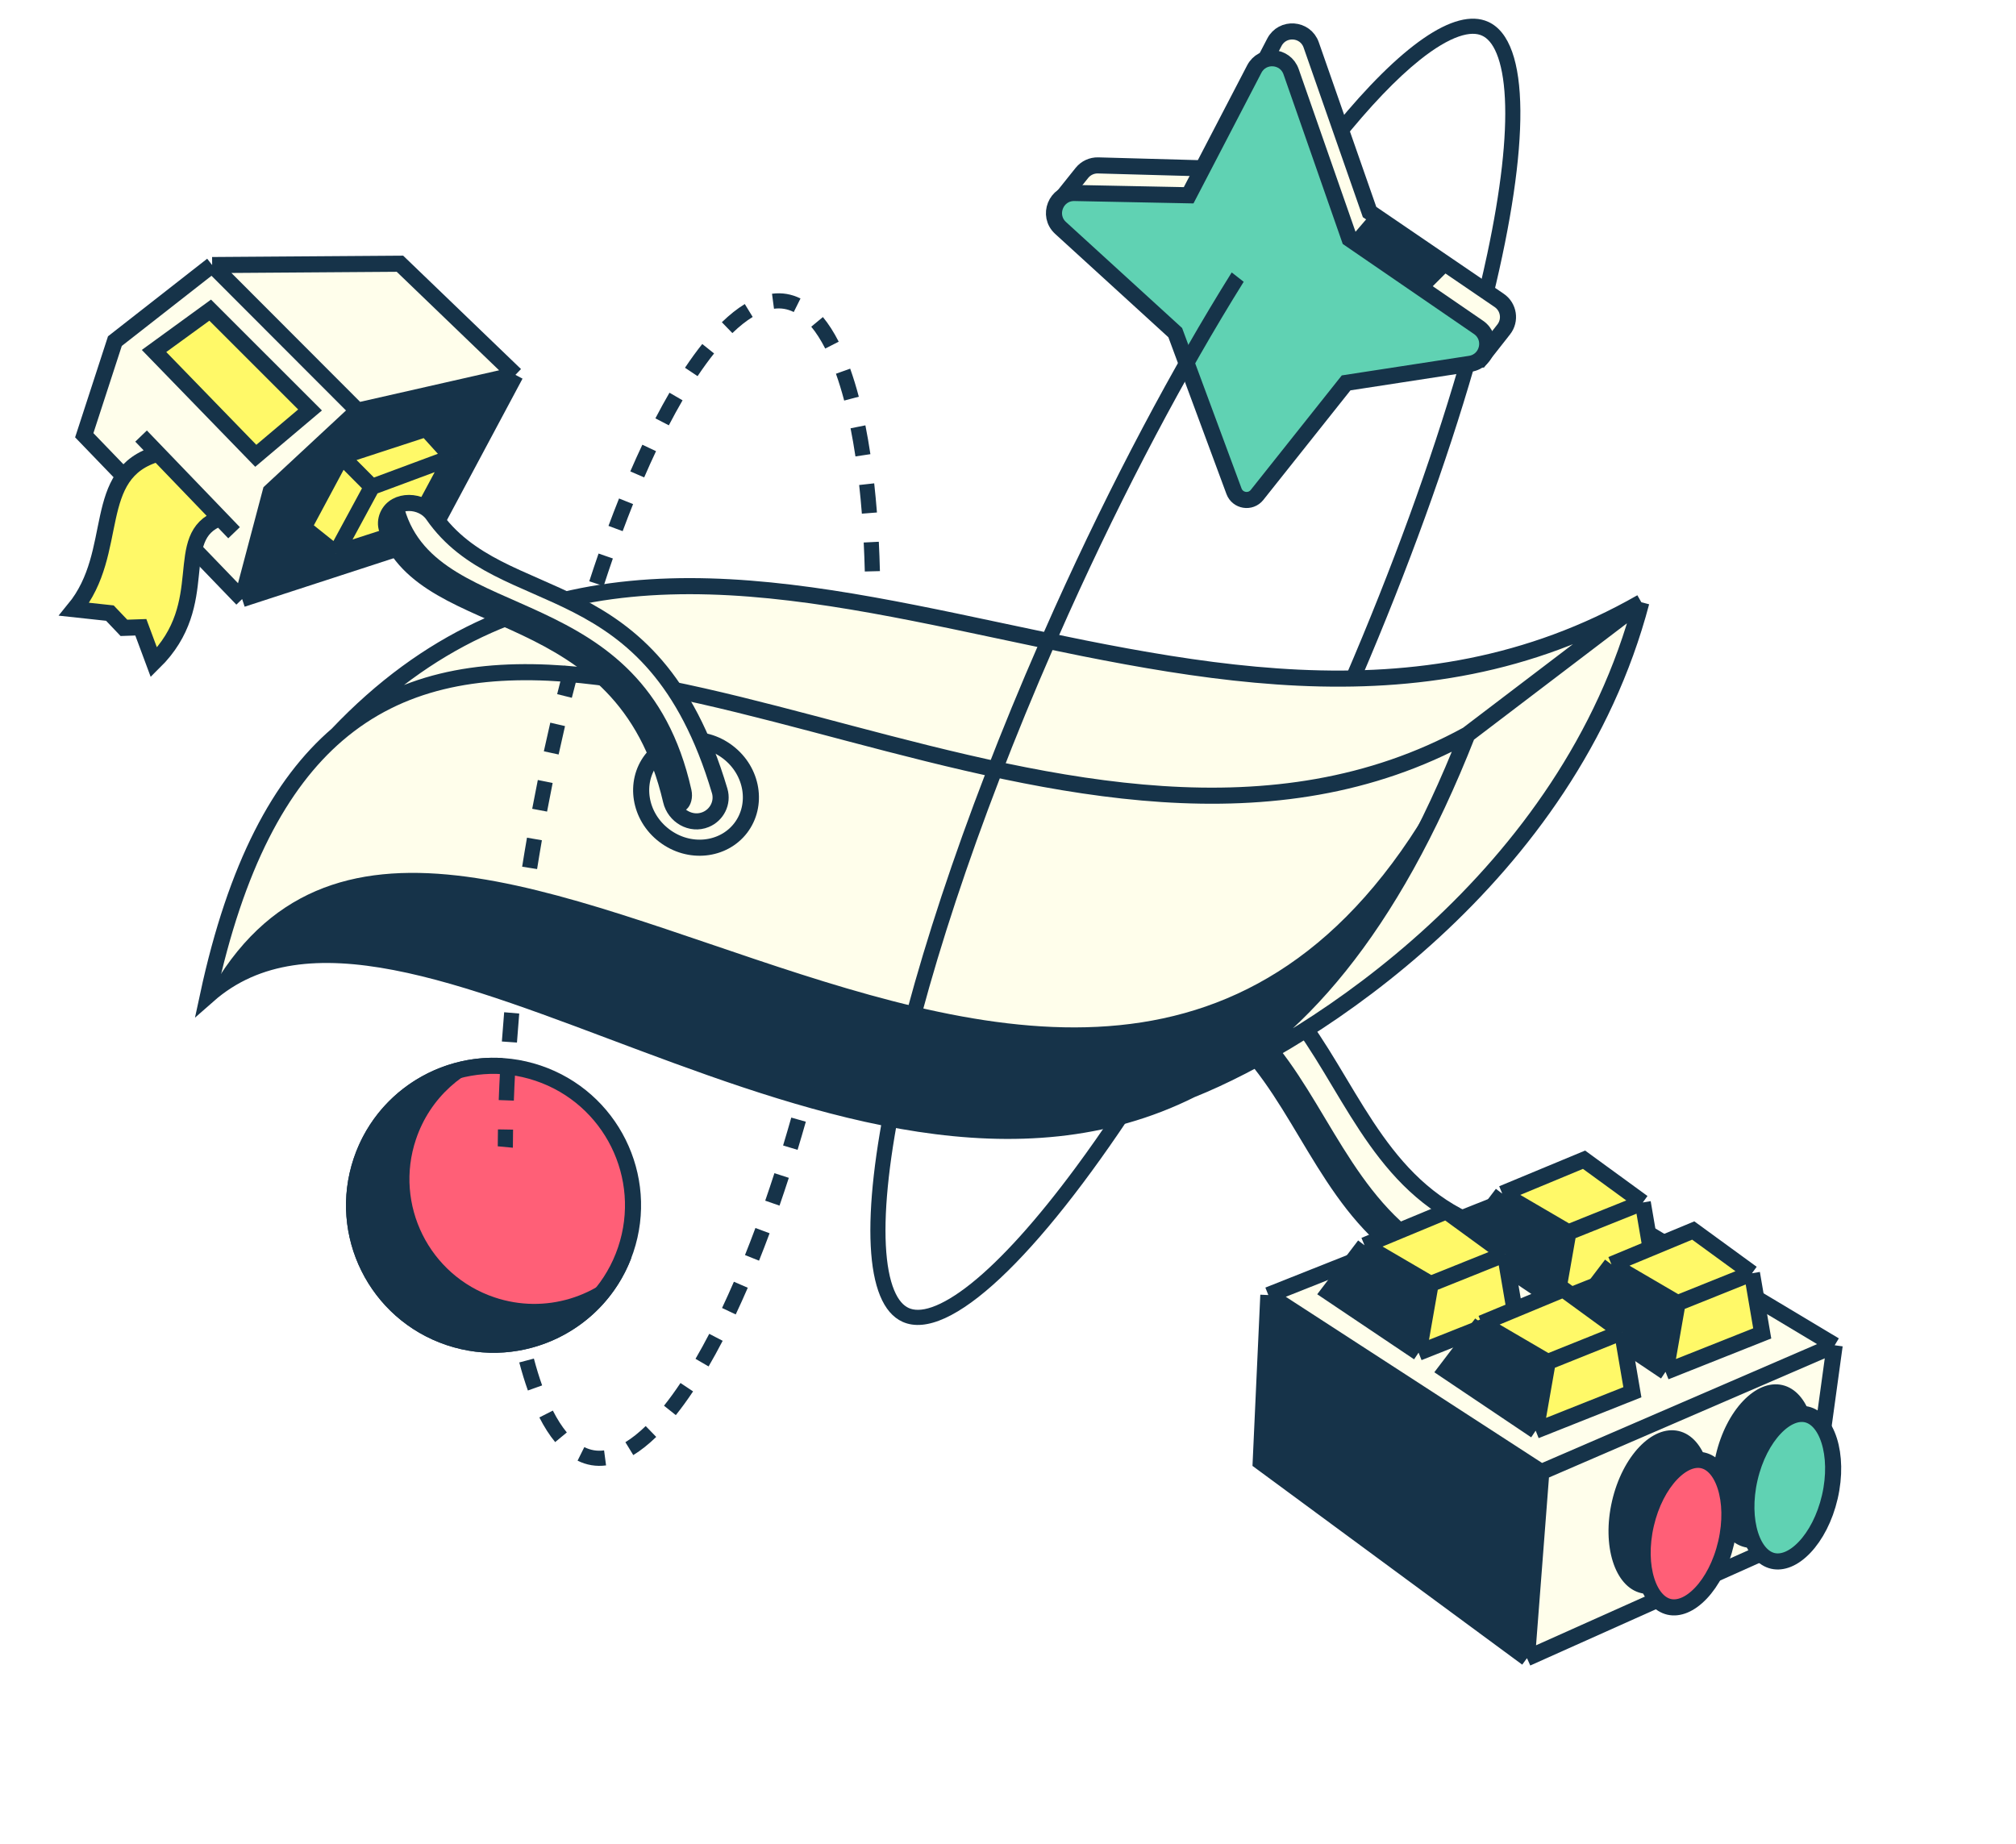
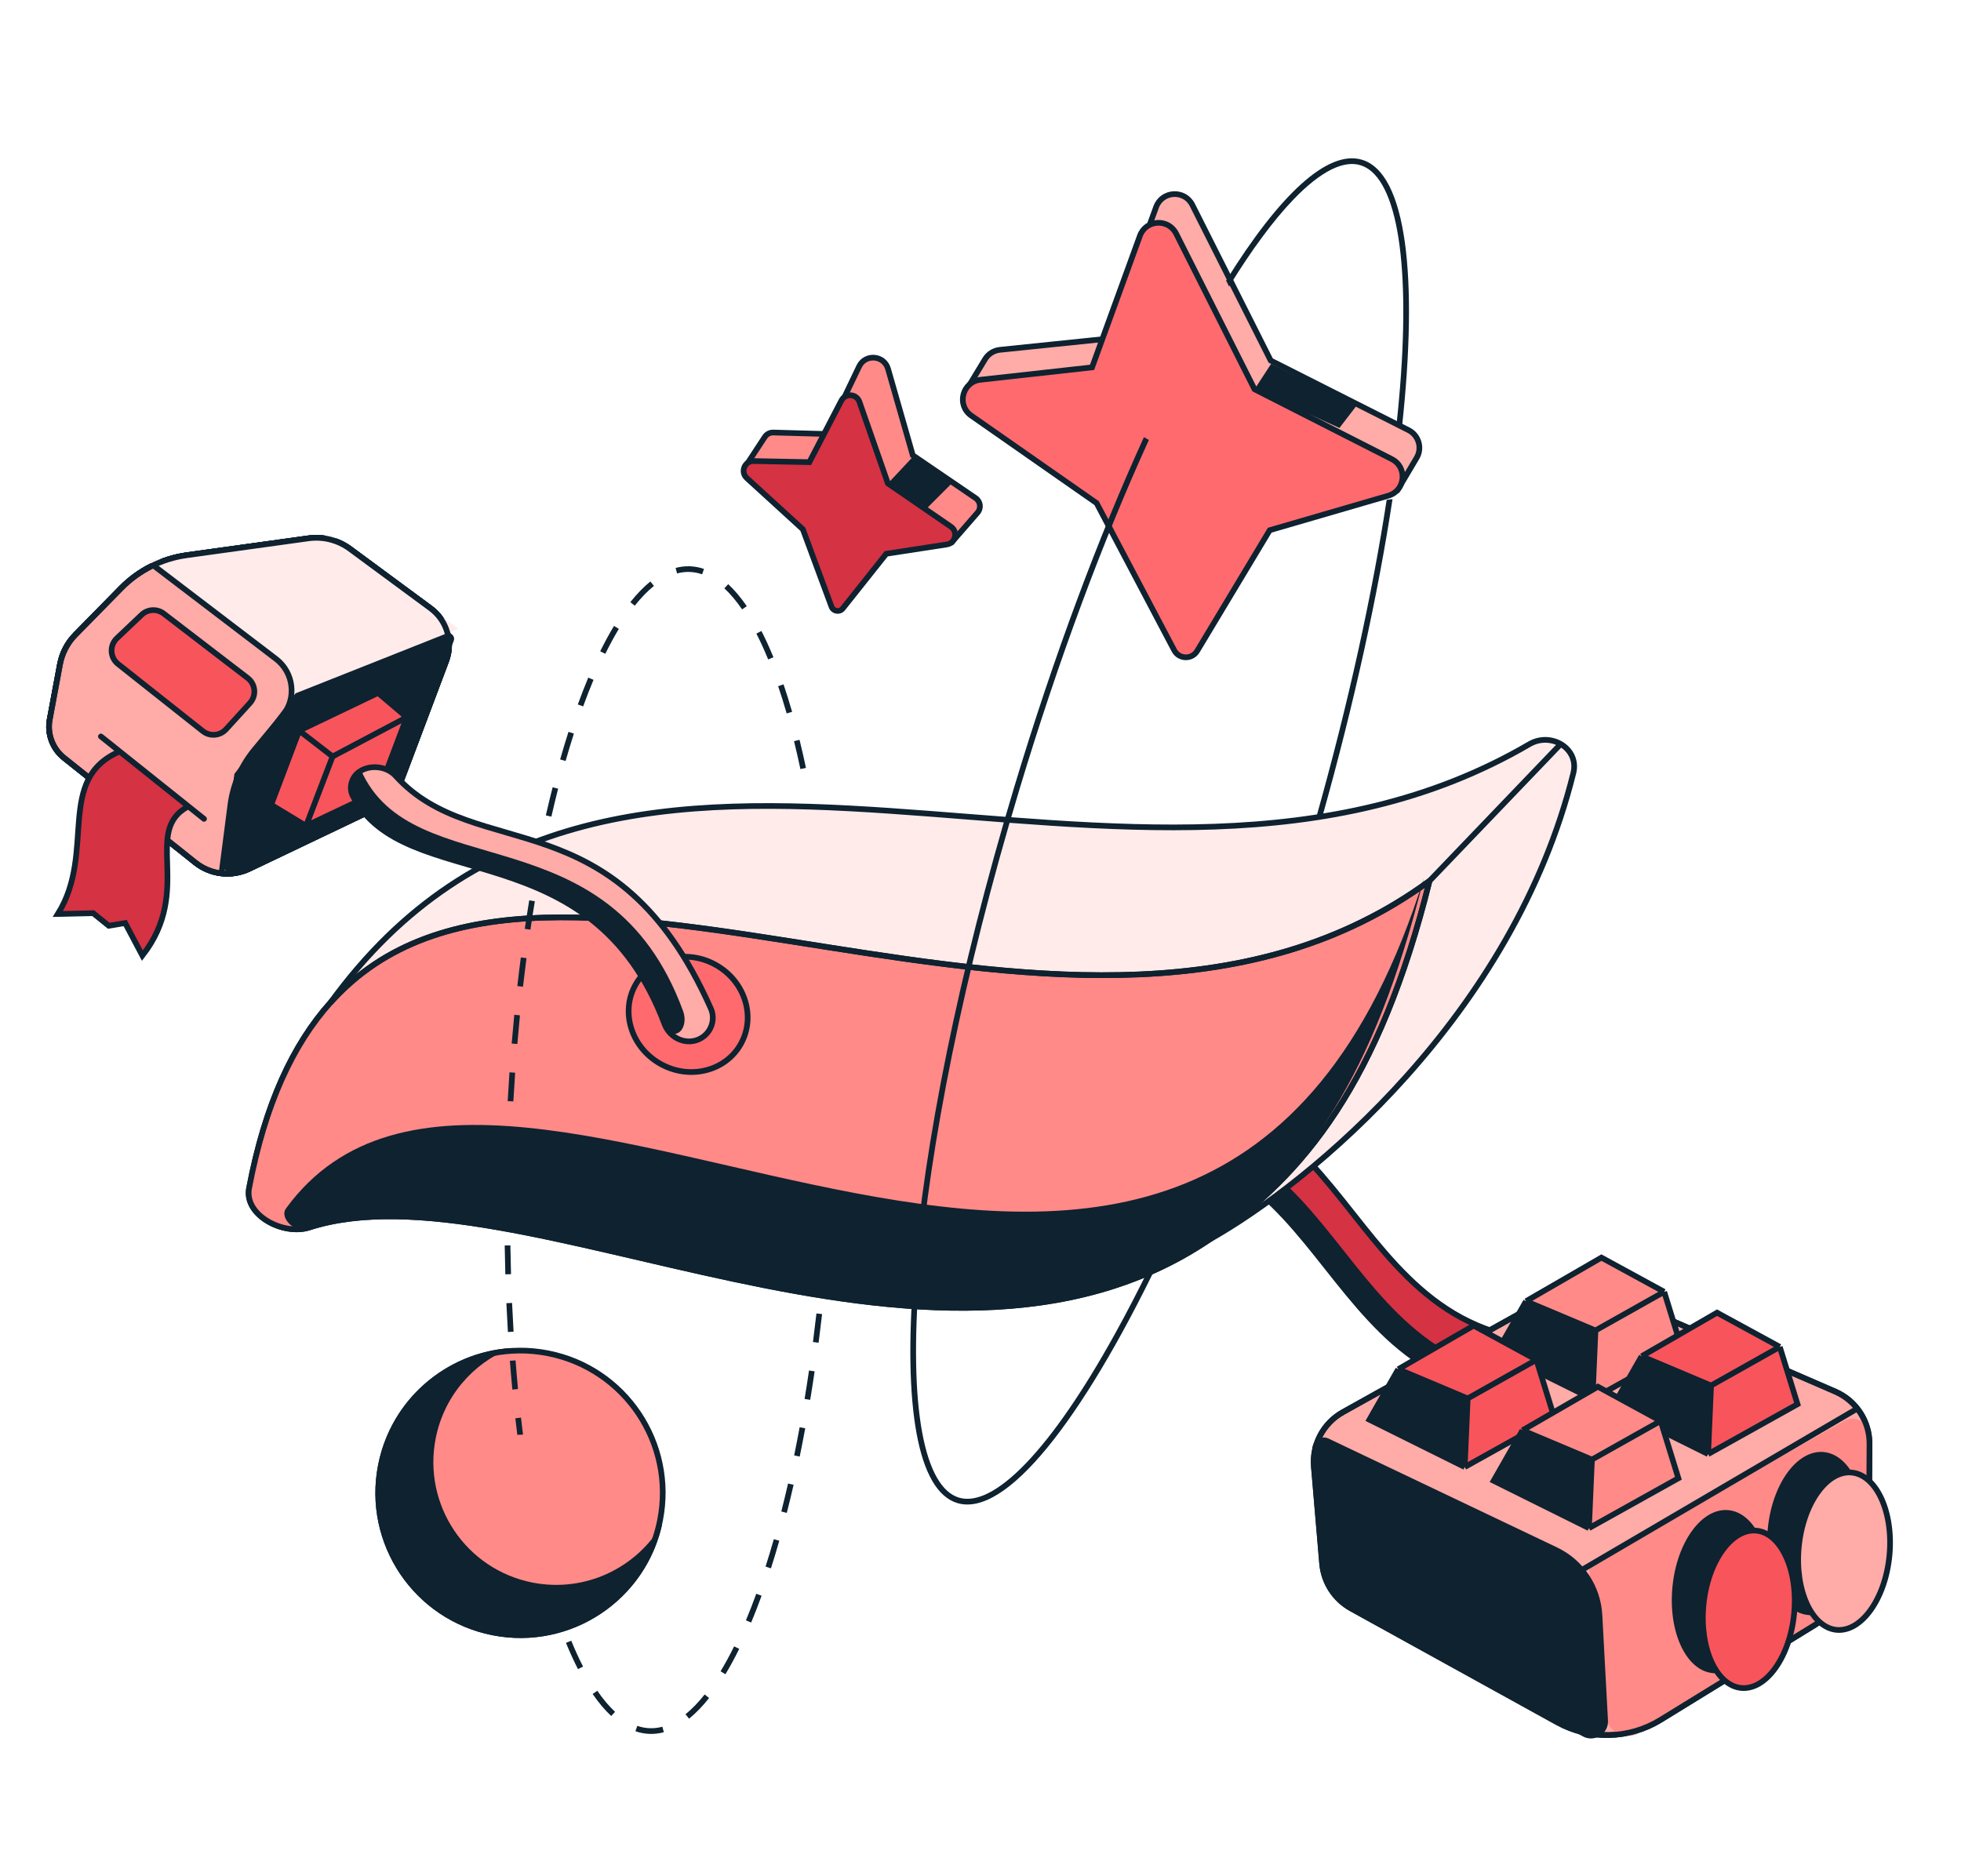
- <svg xmlns="http://www.w3.org/2000/svg" width="328" height="300" viewBox="0 0 328 300" fill="none">
-   <path d="M249.993 210.203C205.96 210.065 218.66 158.075 176.527 160.651L181.919 152.414C224.051 149.837 211.352 201.827 255.384 201.965L249.993 210.203Z" fill="#FFFEEB" stroke="#163349" stroke-width="2.618" />
-   <path d="M249.994 210.203C205.961 210.065 218.66 158.075 176.528 160.651L179.579 158.236C221.712 155.66 209.012 207.65 253.045 207.788L249.994 210.203Z" fill="#163349" />
-   <path d="M206.357 210.732L253.556 191.976L298.5 218.901L294.325 249.27L248.438 269.815L205.116 237.889L206.357 210.732Z" fill="#FFFEEB" />
-   <path d="M206.357 210.732L253.556 191.976L298.5 218.901M206.357 210.732L205.116 237.889L248.438 269.815M206.357 210.732L250.77 239.529M298.5 218.901L294.325 249.27L248.438 269.815M298.5 218.901L250.77 239.529M248.438 269.815L250.77 239.529" stroke="#163349" stroke-width="2.618" />
-   <path d="M205.115 237.89L248.437 269.815L250.768 239.529L206.355 210.732L205.115 237.89Z" fill="#163349" />
-   <path d="M253.213 211.702L238.604 201.888L244.419 194.235L257.721 188.709L267.274 195.67L268.946 205.449L253.213 211.702Z" fill="#FFF968" />
-   <path d="M253.213 211.702L238.604 201.888L244.419 194.235M253.213 211.702L268.946 205.449L267.274 195.67M253.213 211.702L255.174 200.526M267.274 195.67L255.174 200.526M267.274 195.67L257.721 188.709L244.419 194.235M255.174 200.526L244.419 194.235" stroke="#163349" stroke-width="2.618" />
-   <path d="M253.214 211.702L238.606 201.888L244.42 194.235L255.175 200.526L253.214 211.702Z" fill="#163349" />
-   <path d="M230.801 220.102L216.192 210.289L222.007 202.636L235.309 197.109L244.862 204.07L246.534 213.85L230.801 220.102Z" fill="#FFF968" />
-   <path d="M230.801 220.102L216.192 210.289L222.007 202.636M230.801 220.102L246.534 213.85L244.862 204.07M230.801 220.102L232.762 208.927M244.862 204.07L232.762 208.927M244.862 204.07L235.309 197.109L222.007 202.636M232.762 208.927L222.007 202.636" stroke="#163349" stroke-width="2.618" />
-   <path d="M230.8 220.102L216.192 210.289L222.006 202.636L232.761 208.927L230.8 220.102Z" fill="#163349" />
-   <path d="M270.979 223.22L256.37 213.407L262.185 205.754L275.487 200.227L285.039 207.188L286.712 216.968L270.979 223.22Z" fill="#FFF968" />
-   <path d="M270.979 223.22L256.37 213.407L262.185 205.754M270.979 223.22L286.712 216.968L285.039 207.188M270.979 223.22L272.939 212.045M285.039 207.188L272.939 212.045M285.039 207.188L275.487 200.227L262.185 205.754M272.939 212.045L262.185 205.754" stroke="#163349" stroke-width="2.618" />
-   <path d="M270.98 223.22L256.371 213.407L262.186 205.754L272.94 212.045L270.98 223.22Z" fill="#163349" />
-   <path d="M249.852 232.795L235.243 222.982L241.058 215.329L254.36 209.802L263.912 216.763L265.585 226.543L249.852 232.795Z" fill="#FFF968" />
-   <path d="M249.852 232.795L235.243 222.982L241.058 215.329M249.852 232.795L265.585 226.543L263.912 216.763M249.852 232.795L251.812 221.62M263.912 216.763L251.812 221.62M263.912 216.763L254.36 209.802L241.058 215.329M251.812 221.62L241.058 215.329" stroke="#163349" stroke-width="2.618" />
-   <path d="M249.853 232.795L235.244 222.982L241.059 215.329L251.813 221.62L249.853 232.795Z" fill="#163349" />
-   <ellipse cx="286.95" cy="238.57" rx="7.999" ry="13.537" transform="rotate(12.9843 286.95 238.57)" fill="#163349" />
-   <path d="M297.712 243.578C296.915 247.032 295.378 249.906 293.605 251.771C291.808 253.66 289.964 254.34 288.445 253.99C286.926 253.64 285.566 252.22 284.778 249.735C284 247.283 283.877 244.026 284.673 240.571C285.47 237.117 287.007 234.243 288.78 232.378C290.577 230.489 292.421 229.809 293.94 230.159C295.459 230.509 296.819 231.928 297.607 234.413C298.385 236.866 298.508 240.123 297.712 243.578Z" fill="#60D2B3" stroke="#163349" stroke-width="2.618" />
-   <ellipse cx="270.071" cy="246.044" rx="7.999" ry="13.537" transform="rotate(12.9843 270.071 246.044)" fill="#163349" />
-   <path d="M280.833 251.052C280.036 254.507 278.5 257.381 276.726 259.245C274.929 261.134 273.085 261.815 271.566 261.465C270.047 261.114 268.687 259.695 267.899 257.21C267.121 254.757 266.998 251.5 267.794 248.046C268.591 244.591 270.128 241.717 271.901 239.853C273.698 237.963 275.542 237.283 277.061 237.633C278.58 237.984 279.94 239.403 280.728 241.888C281.506 244.341 281.63 247.598 280.833 251.052Z" fill="#FF5F77" stroke="#163349" stroke-width="2.618" />
-   <path d="M193.821 177.324C137.589 205.447 65.531 134.08 33.838 161.988C38.391 140.818 45.617 127.479 54.864 119.531C113.83 57.384 193.821 139.837 267.044 97.995C255.23 142.79 213.306 169.546 193.821 177.324Z" fill="#FFFEEB" />
-   <path d="M238.74 119.531C226.218 151.404 210.736 168.865 193.821 177.324M238.74 119.531C175.551 154.135 95.603 84.511 54.864 119.531M238.74 119.531L267.044 97.995M193.821 177.324C137.589 205.447 65.531 134.08 33.838 161.988C38.391 140.818 45.617 127.479 54.864 119.531M193.821 177.324C213.306 169.546 255.23 142.79 267.044 97.995M267.044 97.995C193.821 139.837 113.83 57.384 54.864 119.531" stroke="#163349" stroke-width="2.618" />
-   <path d="M193.821 177.324C210.736 168.865 226.218 151.404 238.74 119.531C184.592 236.442 71.988 92.457 33.838 161.988C65.531 134.079 137.589 205.446 193.821 177.324Z" fill="#163349" />
-   <circle cx="80.299" cy="196.123" r="22.689" transform="rotate(18.5841 80.2995 196.123)" fill="#FF5F77" stroke="#163349" stroke-width="2.618" />
-   <path fill-rule="evenodd" clip-rule="evenodd" d="M102.754 204.586C97.574 211.027 88.744 213.894 80.453 211.106C69.823 207.532 64.103 196.018 67.677 185.388C69.958 178.604 75.474 173.82 81.93 172.175C71.302 171.444 61.105 177.906 57.551 188.475C53.328 201.038 60.087 214.646 72.65 218.869C84.938 223.001 98.226 216.624 102.754 204.586Z" fill="#163349" />
-   <path fill-rule="evenodd" clip-rule="evenodd" d="M131.744 177.722L130.073 176.986L129.993 177.288L131.182 177.604L132.372 177.92C132.776 176.399 133.173 174.857 133.561 173.297L133.258 173.222L131.744 177.722ZM143.23 99.073L140.769 97.801L140.768 97.716L141.999 97.712L143.23 97.708C143.231 98.161 143.231 98.616 143.23 99.073ZM143.162 92.93L141.932 92.961L140.702 92.993C140.661 91.387 140.602 89.814 140.524 88.276L141.753 88.215L142.982 88.153C143.061 89.712 143.121 91.305 143.162 92.93ZM142.678 83.391L141.451 83.487L140.224 83.584C140.098 81.983 139.952 80.428 139.784 78.92L141.008 78.784L142.231 78.648C142.401 80.184 142.55 81.766 142.678 83.391ZM141.613 73.902L140.397 74.085L139.18 74.268C138.94 72.676 138.675 71.15 138.385 69.693L139.592 69.452L140.798 69.212C141.097 70.71 141.369 72.275 141.613 73.902ZM139.727 64.552L138.537 64.866L137.347 65.181C136.933 63.613 136.485 62.156 136.006 60.815L137.165 60.401L138.323 59.986C138.829 61.401 139.297 62.925 139.727 64.552ZM136.457 55.6L135.36 56.159L134.264 56.718C133.536 55.29 132.773 54.108 131.989 53.161L132.937 52.376L133.885 51.591C134.807 52.705 135.665 54.047 136.457 55.6ZM130.239 48.569L129.691 49.672L129.143 50.773C128.627 50.517 128.106 50.348 127.576 50.259C127.046 50.171 126.499 50.162 125.927 50.238L125.766 49.018L125.605 47.797C126.408 47.692 127.2 47.701 127.981 47.831C128.761 47.962 129.514 48.209 130.239 48.569ZM121.177 49.474L121.819 50.524L122.461 51.574C121.412 52.215 120.307 53.086 119.156 54.201L118.3 53.317L117.444 52.433C118.696 51.22 119.943 50.229 121.177 49.474ZM114.256 55.977L115.218 56.744L116.18 57.512C115.292 58.625 114.396 59.858 113.495 61.207L112.472 60.524L111.448 59.841C112.382 58.441 113.319 57.151 114.256 55.977ZM108.924 63.901L109.988 64.52L111.051 65.139C110.304 66.423 109.559 67.781 108.816 69.209L107.724 68.641L106.632 68.074C107.391 66.614 108.156 65.222 108.924 63.901ZM104.51 72.364L105.623 72.889L106.736 73.414C106.088 74.786 105.445 76.21 104.808 77.683L103.679 77.195L102.549 76.706C103.196 75.21 103.85 73.762 104.51 72.364ZM100.717 81.112L101.86 81.569L103.002 82.025C102.431 83.455 101.865 84.924 101.306 86.429L100.152 86.001L98.998 85.572C99.564 84.049 100.137 82.561 100.717 81.112ZM97.385 90.071L98.548 90.474L99.711 90.876C99.205 92.338 98.706 93.829 98.214 95.349L97.043 94.97L95.872 94.591C96.369 93.056 96.874 91.548 97.385 90.071ZM94.447 99.144L95.624 99.501L96.802 99.857C96.351 101.346 95.907 102.86 95.471 104.396L94.288 104.06L93.104 103.724C93.543 102.174 93.991 100.647 94.447 99.144ZM91.839 108.327L93.028 108.643L94.218 108.959C93.816 110.468 93.423 111.997 93.037 113.545L91.843 113.247L90.649 112.95C91.037 111.39 91.434 109.848 91.839 108.327ZM89.531 117.591C89.174 119.128 88.824 120.681 88.483 122.249L89.686 122.51L90.888 122.771C91.227 121.215 91.573 119.674 91.928 118.149L90.73 117.87L89.531 117.591ZM87.503 126.921L88.709 127.165L89.915 127.409C89.604 128.946 89.302 130.497 89.008 132.061L87.798 131.833L86.589 131.606C86.885 130.032 87.189 128.469 87.503 126.921ZM85.74 136.304C85.604 137.088 85.47 137.875 85.338 138.664C85.207 139.454 85.079 140.242 84.953 141.027L86.168 141.221L87.384 141.415C87.508 140.635 87.636 139.853 87.766 139.069C87.897 138.285 88.03 137.503 88.165 136.725L86.953 136.514L85.74 136.304ZM84.233 145.747L85.451 145.924L86.669 146.101C86.44 147.675 86.223 149.24 86.019 150.795L84.799 150.635L83.579 150.475C83.784 148.909 84.002 147.332 84.233 145.747ZM82.992 155.213L84.214 155.355L85.436 155.498C85.252 157.08 85.08 158.65 84.922 160.208L83.697 160.083L82.473 159.958C82.633 158.389 82.806 156.807 82.992 155.213ZM82.026 164.711L83.252 164.817L84.478 164.923C84.341 166.512 84.217 168.086 84.108 169.644L82.88 169.557L81.653 169.471C81.763 167.9 81.888 166.313 82.026 164.711ZM81.357 174.235L82.585 174.301L83.814 174.367C83.729 175.962 83.658 177.537 83.602 179.092L82.372 179.047L81.142 179.003C81.199 177.434 81.27 175.844 81.357 174.235ZM81.015 183.772L82.246 183.793L83.476 183.814C83.459 184.805 83.448 185.786 83.444 186.757L80.984 186.527C80.989 185.617 80.999 184.698 81.015 183.772ZM85.326 216.654L85.826 216.554C85.67 215.772 85.522 214.971 85.38 214.149L85.326 216.654ZM84.484 221.695L85.674 221.381L86.863 221.066C87.278 222.634 87.725 224.091 88.205 225.432L87.046 225.847L85.887 226.261C85.382 224.846 84.913 223.322 84.484 221.695ZM87.754 230.647L88.85 230.088L89.947 229.529C90.674 230.957 91.438 232.139 92.222 233.086L91.274 233.871L90.326 234.656C89.403 233.542 88.546 232.2 87.754 230.647ZM93.972 237.678C94.696 238.038 95.449 238.286 96.23 238.416C97.01 238.546 97.803 238.555 98.605 238.45L98.444 237.229L98.283 236.009C97.712 236.085 97.165 236.076 96.634 235.988C96.104 235.899 95.583 235.73 95.067 235.474L94.519 236.576L93.972 237.678ZM103.034 236.773L102.392 235.723L101.749 234.673C102.798 234.032 103.903 233.161 105.055 232.046L105.911 232.93L106.767 233.814C105.514 235.027 104.267 236.018 103.034 236.773ZM109.955 230.27L108.993 229.503L108.031 228.735C108.919 227.622 109.815 226.389 110.715 225.04L111.739 225.723L112.762 226.406C111.828 227.806 110.891 229.096 109.955 230.27ZM115.287 222.346L114.223 221.727L113.159 221.108C113.906 219.824 114.652 218.466 115.394 217.038L116.486 217.606L117.578 218.173C116.819 219.633 116.055 221.025 115.287 222.346ZM119.701 213.883L118.588 213.358L117.475 212.833C118.122 211.461 118.765 210.037 119.403 208.564L120.532 209.052L121.661 209.541C121.014 211.037 120.36 212.485 119.701 213.883ZM123.493 205.135L122.351 204.678L121.208 204.222C121.78 202.792 122.346 201.323 122.905 199.818L124.058 200.246L125.212 200.675C124.646 202.198 124.073 203.686 123.493 205.135ZM126.825 196.176L125.662 195.774L124.499 195.371C125.005 193.91 125.505 192.418 125.996 190.898L127.167 191.277L128.338 191.656C127.841 193.191 127.337 194.699 126.825 196.176ZM129.764 187.103L128.586 186.746L127.408 186.39C127.859 184.901 128.303 183.388 128.739 181.851L129.923 182.187L131.107 182.523C130.667 184.073 130.219 185.6 129.764 187.103Z" fill="#163349" />
-   <path d="M83.86 60.995L69.625 87.638L39.398 97.479L13.709 70.822L18.693 55.508L34.516 43.129L65.071 42.913L83.86 60.995Z" fill="#FFFEEB" />
-   <path d="M58.177 66.827L44.033 79.975L39.398 97.479M58.177 66.827L83.86 60.995M58.177 66.827L34.516 43.129M83.86 60.995L69.625 87.638L39.398 97.479M83.86 60.995L65.071 42.913L34.516 43.129M39.398 97.479L13.709 70.822L18.693 55.508L34.516 43.129" stroke="#163349" stroke-width="2.618" />
-   <path d="M58.175 66.827L44.031 79.975L39.396 97.479L69.623 87.638L83.858 60.995L58.175 66.827Z" fill="#163349" />
-   <path d="M73.51 74.394L67.32 85.943L54.659 90.032L49.395 85.823L55.584 74.273L69.329 69.781L73.51 74.394Z" fill="#FFF968" />
-   <path d="M54.659 90.032L60.508 79.226M54.659 90.032L67.32 85.943L73.51 74.394M54.659 90.032L49.395 85.823L55.584 74.273M60.508 79.226L73.51 74.394M60.508 79.226L55.584 74.273M73.51 74.394L69.329 69.781L55.584 74.273" stroke="#163349" stroke-width="2.618" />
-   <path d="M25.035 107.779C34.892 98.082 27.641 87.315 35.79 84.301L25.704 73.815C14.498 77 19.741 89.788 12.074 99.135L17.878 99.763L20.163 102.164L22.913 102.07L25.035 107.779Z" fill="#FFF968" />
-   <path d="M22.953 70.955L25.704 73.815M38.082 86.684L35.79 84.301M35.79 84.301C27.641 87.315 34.892 98.082 25.035 107.779C24.065 105.169 23.216 102.885 22.913 102.07L20.163 102.164L17.878 99.763L12.074 99.135C19.741 89.788 14.498 77 25.704 73.815M35.79 84.301L25.704 73.815" stroke="#163349" stroke-width="2.618" />
-   <path d="M50.445 66.708L34.197 50.466L25.062 57.111L41.614 74.168L50.445 66.708Z" fill="#FFF968" stroke="#163349" stroke-width="2.618" />
-   <path d="M105.975 123.607C103.155 127.293 103.981 132.83 108.055 135.948C112.129 139.066 117.69 138.416 120.511 134.731C123.331 131.045 122.505 125.508 118.431 122.39C114.357 119.272 108.796 119.922 105.975 123.607Z" fill="#FFFEEB" stroke="#163349" stroke-width="2.618" />
-   <path d="M62.968 86.12C69.406 103.67 101.375 96.732 109.169 130.259C109.755 132.777 112.427 134.34 114.819 133.358C116.652 132.606 117.653 130.59 117.089 128.691C106.097 91.633 81.769 100.131 70.427 83.772C68.682 81.255 64.282 81.094 63.066 83.905C62.764 84.605 62.705 85.404 62.968 86.12Z" fill="#FFFEEB" stroke="#163349" stroke-width="2.618" />
-   <path d="M65.818 82.804C71.302 101.872 104.706 93.782 112.486 128.5C113.075 131.126 110.969 133.358 109.368 131.194C101.612 95.729 68.108 104.151 62.597 84.988L65.818 82.804Z" fill="#163349" />
-   <path d="M178.664 26.915L196.661 27.415L207.341 6.877C208.663 4.334 212.385 4.601 213.33 7.308L222.826 34.501L243.92 48.884C245.485 49.95 245.819 52.118 244.65 53.607L240.815 58.487L222.281 57.941L207.791 76.172C206.733 77.502 204.629 77.165 204.039 75.572L194.48 49.765L172.676 32.321L176.02 28.141C176.66 27.34 177.639 26.887 178.664 26.915Z" fill="#FFFEEB" stroke="#163349" stroke-width="2.618" />
-   <path d="M174.823 31.404L193.391 31.776L204.07 11.238C205.393 8.695 209.115 8.962 210.06 11.669L219.556 38.862L240.547 53.268C242.991 54.945 242.123 58.747 239.194 59.197L219.011 62.302L204.52 80.533C203.463 81.863 201.359 81.526 200.769 79.933L191.21 54.126L172.552 37.09C170.323 35.055 171.805 31.344 174.823 31.404Z" fill="#60D2B3" stroke="#163349" stroke-width="2.618" />
-   <path d="M222.827 35.047L219.557 38.862L232.639 47.039L235.91 43.768L222.827 35.047Z" fill="#163349" />
-   <path fill-rule="evenodd" clip-rule="evenodd" d="M181.562 180.629C179.345 183.95 177.164 187.062 175.032 189.946C168.701 198.509 162.89 204.947 157.978 208.871C155.519 210.835 153.392 212.082 151.63 212.693C149.882 213.298 148.69 213.217 147.858 212.842C147.026 212.467 146.175 211.629 145.47 209.918C144.759 208.194 144.284 205.774 144.125 202.631C143.809 196.353 144.779 187.734 146.996 177.318C151.422 156.527 160.699 129.1 173.804 100.003C183.034 79.51 192.903 60.988 202.347 45.854L200.397 44.33C190.838 59.621 180.868 78.325 171.56 98.992C145.25 157.406 134.186 209.383 146.847 215.086C154.464 218.517 168.933 204.419 184.981 179.922L181.562 180.629ZM221.378 110.617C229.174 92.429 235.408 75.088 239.814 59.845H237.252C232.829 75.017 226.59 92.286 218.79 110.406L221.378 110.617ZM242.866 48.443L240.686 46.99C241.153 45.049 241.582 43.157 241.974 41.317C244.191 30.901 245.162 22.283 244.845 16.004C244.687 12.861 244.211 10.442 243.5 8.717C242.795 7.007 241.944 6.168 241.113 5.794C240.281 5.419 239.089 5.338 237.341 5.943C235.578 6.554 233.451 7.801 230.992 9.765C227.199 12.795 222.871 17.324 218.18 23.173L217.234 20.431C227.746 7.592 236.682 1.099 242.123 3.549C249.098 6.691 248.873 23.876 242.866 48.443Z" fill="#163349" />
+ <svg xmlns="http://www.w3.org/2000/svg" width="345" height="330" viewBox="0 0 345 330" fill="none">
+   <path d="M276.566 245.03C230.094 250.985 236.288 194.378 192.198 202.933L196.744 193.496C240.835 184.941 234.64 241.547 281.112 235.592L276.566 245.03Z" fill="#D53243" stroke="#0E2230" />
+   <path d="M276.565 245.03C230.094 250.985 236.288 194.378 192.197 202.933L195.082 199.963C239.173 191.407 232.978 248.014 279.45 242.059L276.565 245.03Z" fill="#0E2230" />
+   <path d="M277.798 225.307L236.244 248.487C232.811 250.402 230.818 254.151 231.152 258.069L232.604 275.132C232.888 278.458 234.812 281.424 237.735 283.038L273.993 303.059C279.672 306.195 286.6 306.032 292.126 302.632L319.293 285.918C325.172 282.3 328.771 275.907 328.813 269.005L328.903 254.092C328.927 250.085 326.558 246.451 322.882 244.857L277.798 225.307Z" fill="#FFABA7" stroke="#0E2230" />
+   <path d="M328.745 280.102L328.912 252.669C328.926 250.363 326.44 248.904 324.433 250.041L279.5 275.5L282.477 301.875C282.806 304.787 286.052 306.369 288.548 304.833L328.745 280.102Z" fill="#FF8A88" />
+   <path d="M277.798 225.307L236.244 248.487C232.811 250.402 230.818 254.151 231.152 258.069L232.604 275.132C232.888 278.458 234.812 281.424 237.735 283.038L273.993 303.059C279.672 306.195 286.6 306.032 292.126 302.632L319.293 285.918C325.172 282.3 328.771 275.907 328.813 269.005L328.903 254.092C328.927 250.085 326.558 246.451 322.882 244.857L277.798 225.307Z" stroke="#0E2230" />
+   <path d="M237.733 283.038L278.445 305.518C280.508 306.657 283.018 305.083 282.891 302.731L281.892 284.168C281.617 279.047 278.564 274.487 273.935 272.281L233.751 253.134C232.356 252.47 230.767 253.57 230.898 255.109L232.602 275.132C232.886 278.458 234.81 281.424 237.733 283.038Z" fill="#0E2230" />
+   <path d="M326.5 248L277.001 277" stroke="#0E2230" />
+   <path d="M280.17 246.164L263.399 237.836L268.473 228.957L281.74 221.283L292.782 227.304L295.901 237.389L280.17 246.164Z" fill="#FF8A88" />
+   <path d="M280.17 246.164L263.399 237.836L268.473 228.957M280.17 246.164L295.901 237.389L292.782 227.304M280.17 246.164L280.69 234.103M292.782 227.304L280.69 234.103M292.782 227.304L281.74 221.283L268.473 228.957M280.69 234.103L268.473 228.957" stroke="#0E2230" />
+   <path d="M280.171 246.164L263.4 237.836L268.474 228.956L280.691 234.103L280.171 246.164Z" fill="#0E2230" />
+   <path d="M257.689 258.132L240.918 249.804L245.992 240.924L259.259 233.251L270.301 239.271L273.421 249.357L257.689 258.132Z" fill="#F8545C" />
+   <path d="M257.689 258.132L240.918 249.804L245.992 240.924M257.689 258.132L273.421 249.357L270.301 239.271M257.689 258.132L258.209 246.071M270.301 239.271L258.209 246.071M270.301 239.271L259.259 233.251L245.992 240.924M258.209 246.071L245.992 240.924" stroke="#0E2230" />
+   <path d="M257.69 258.132L240.919 249.804L245.993 240.924L258.21 246.071L257.69 258.132Z" fill="#0E2230" />
+   <path d="M300.508 255.855L283.737 247.527L288.811 238.647L302.078 230.974L313.12 236.994L316.239 247.08L300.508 255.855Z" fill="#F8545C" />
+   <path d="M300.508 255.855L283.737 247.527L288.811 238.647M300.508 255.855L316.239 247.08L313.12 236.994M300.508 255.855L301.028 243.794M313.12 236.994L301.028 243.794M313.12 236.994L302.078 230.974L288.811 238.647M301.028 243.794L288.811 238.647" stroke="#0E2230" />
+   <path d="M300.509 255.855L283.738 247.526L288.812 238.647L301.029 243.794L300.509 255.855Z" fill="#0E2230" />
+   <path d="M279.547 268.883L262.776 260.554L267.85 251.675L281.117 244.002L292.159 250.022L295.278 260.108L279.547 268.883Z" fill="#FF8A88" />
+   <path d="M279.547 268.883L262.776 260.554L267.85 251.675M279.547 268.883L295.278 260.108L292.159 250.022M279.547 268.883L280.067 256.822M292.159 250.022L280.067 256.822M292.159 250.022L281.117 244.002L267.85 251.675M280.067 256.822L267.85 251.675" stroke="#0E2230" />
+   <path d="M279.548 268.883L262.777 260.554L267.851 251.675L280.068 256.822L279.548 268.883Z" fill="#0E2230" />
+   <ellipse cx="319.476" cy="269.837" rx="8.511" ry="14.404" transform="rotate(5.50275 319.476 269.837)" fill="#0E2230" />
+   <path d="M332.411 273.714C332.036 277.6 330.768 281.004 329.046 283.367C327.317 285.74 325.195 286.987 323.103 286.786C321.011 286.584 319.167 284.955 317.922 282.295C316.683 279.647 316.088 276.064 316.462 272.178C316.837 268.292 318.105 264.888 319.827 262.525C321.556 260.152 323.678 258.905 325.77 259.106C327.862 259.308 329.706 260.937 330.951 263.597C332.19 266.245 332.785 269.828 332.411 273.714Z" fill="#FFABA7" stroke="#0E2230" />
+   <ellipse cx="302.704" cy="280.06" rx="8.511" ry="14.404" transform="rotate(5.50275 302.704 280.06)" fill="#0E2230" />
+   <path d="M315.639 283.938C315.265 287.824 313.997 291.228 312.275 293.59C310.545 295.964 308.424 297.211 306.332 297.009C304.24 296.808 302.395 295.178 301.151 292.519C299.912 289.871 299.316 286.287 299.691 282.401C300.065 278.516 301.333 275.112 303.055 272.749C304.785 270.376 306.906 269.129 308.998 269.33C311.09 269.532 312.935 271.161 314.179 273.821C315.418 276.469 316.014 280.052 315.639 283.938Z" fill="#F8545C" stroke="#0E2230" />
+   <path d="M54.42 215.979C91.127 204.173 163.814 251.196 212.745 218.127C230.626 208.116 266.24 178.614 276.802 136.019C277.869 131.715 272.895 128.706 269.067 130.944C198.889 171.959 109.293 106.045 58.145 176.41C51.542 183.785 46.615 194.307 43.82 209.08C42.923 213.817 49.83 217.455 54.42 215.979Z" fill="#FFEBEA" stroke="#0E2230" />
+   <path d="M212.742 218.127C229.414 206.86 242.704 190.359 251.498 155C189.63 200.26 96.268 133.821 58.142 176.41C51.539 183.785 46.614 194.306 43.819 209.079C42.922 213.816 49.829 217.454 54.419 215.978C91.126 204.172 163.811 251.196 212.742 218.127Z" fill="#FF8A88" stroke="#0E2230" />
+   <path d="M251.5 155C242.706 190.359 229.416 206.86 212.744 218.127M251.5 155C189.632 200.26 96.27 133.821 58.144 176.41M251.5 155L274.5 131" stroke="#0E2230" />
+   <path d="M212.746 218.127C229.418 206.859 241.706 189.859 250.5 154.5C211.781 278.278 89.352 159.231 50.333 212.608C48.994 214.439 52.298 217.239 54.41 216.411C88.555 203.024 162.927 251.796 212.746 218.127Z" fill="#0E2230" />
+   <path d="M116.126 267.502C113.464 281.069 100.312 289.908 86.749 287.246C73.186 284.584 64.349 271.428 67.011 257.861C69.672 244.295 82.825 235.455 96.388 238.117C109.95 240.78 118.788 253.936 116.126 267.502Z" fill="#FF8A88" stroke="#0E2230" />
+   <path fill-rule="evenodd" clip-rule="evenodd" d="M116.501 268.161C111.994 275.883 102.95 280.284 93.684 278.465C81.978 276.168 74.351 264.813 76.648 253.105C78.112 245.642 83.254 239.837 89.822 237.202C78.576 237.967 68.795 246.175 66.521 257.765C63.806 271.602 72.82 285.021 86.654 287.737C100.299 290.415 113.537 281.679 116.501 268.161Z" fill="#0E2230" />
+   <path fill-rule="evenodd" clip-rule="evenodd" d="M141.793 135.118L141.304 135.222L140.815 135.325C140.458 133.638 140.084 132.001 139.694 130.415L140.18 130.296L140.665 130.176C141.058 131.773 141.434 133.421 141.793 135.118ZM139.357 125.255L138.876 125.393L138.396 125.531C137.916 123.862 137.418 122.264 136.901 120.741L137.374 120.581L137.848 120.42C138.37 121.959 138.874 123.572 139.357 125.255ZM136.072 115.653L135.61 115.842L135.147 116.032C134.478 114.398 133.785 112.881 133.07 111.487L133.515 111.259L133.96 111.031C134.689 112.453 135.394 113.996 136.072 115.653ZM131.384 106.662L130.972 106.945L130.56 107.228C129.542 105.746 128.498 104.509 127.436 103.521L127.776 103.155L128.116 102.789C129.243 103.836 130.334 105.133 131.384 106.662ZM123.852 100.106L123.69 100.578L123.528 101.051C122.803 100.802 122.072 100.665 121.334 100.639C120.595 100.614 119.857 100.701 119.117 100.899L118.987 100.416L118.858 99.933C119.689 99.71 120.527 99.611 121.368 99.64C122.209 99.669 123.038 99.826 123.852 100.106ZM114.419 102.316C113.223 103.283 112.045 104.501 110.892 105.955L111.283 106.265L111.675 106.576C112.793 105.168 113.92 104.005 115.048 103.094L114.733 102.705L114.419 102.316ZM108.021 110.135L108.449 110.393L108.877 110.652C108.068 111.993 107.272 113.459 106.492 115.042L106.043 114.821L105.595 114.6C106.386 112.994 107.196 111.504 108.021 110.135ZM103.495 119.234L103.956 119.427L104.418 119.62C103.797 121.104 103.189 122.663 102.596 124.295L102.126 124.124L101.656 123.953C102.255 122.308 102.868 120.733 103.495 119.234ZM100.012 128.773L100.488 128.925L100.964 129.078C100.466 130.633 99.98 132.241 99.507 133.899L99.027 133.762L98.546 133.625C99.021 131.957 99.51 130.339 100.012 128.773ZM97.224 138.526L97.708 138.65L98.193 138.773C97.784 140.374 97.388 142.015 97.004 143.693L96.517 143.582L96.029 143.47C96.415 141.784 96.813 140.136 97.224 138.526ZM94.951 148.439L95.441 148.54L95.931 148.64C95.597 150.263 95.275 151.916 94.965 153.598L94.473 153.508L93.982 153.417C94.293 151.728 94.616 150.068 94.951 148.439ZM93.109 158.417L93.602 158.499L94.095 158.58C93.824 160.223 93.564 161.89 93.316 163.58L92.821 163.507L92.326 163.434C92.576 161.739 92.837 160.066 93.109 158.417ZM91.63 168.465L92.126 168.53L92.622 168.594C92.407 170.25 92.202 171.926 92.009 173.621L91.513 173.564L91.016 173.507C91.209 171.808 91.414 170.127 91.63 168.465ZM90.48 178.558L90.977 178.607L91.475 178.656C91.311 180.322 91.158 182.004 91.016 183.7L90.518 183.658L90.019 183.617C90.162 181.915 90.315 180.229 90.48 178.558ZM89.633 188.681L90.132 188.716L90.63 188.75C90.515 190.423 90.41 192.108 90.316 193.805L89.817 193.778L89.318 193.75C89.412 192.048 89.517 190.358 89.633 188.681ZM89.073 198.823C89.038 199.669 89.006 200.518 88.977 201.369C88.947 202.22 88.921 203.069 88.897 203.915L89.397 203.929L89.897 203.943C89.92 203.099 89.947 202.252 89.976 201.404C90.005 200.555 90.037 199.708 90.072 198.865L89.573 198.844L89.073 198.823ZM88.792 208.993L89.292 209L89.792 209.007C89.768 210.707 89.756 212.396 89.757 214.072L89.257 214.072L88.757 214.072C88.756 212.391 88.768 210.698 88.792 208.993ZM88.793 219.151L89.293 219.144L89.793 219.137C89.818 220.839 89.855 222.527 89.903 224.2L89.404 224.215L88.904 224.229C88.855 222.551 88.818 220.858 88.793 219.151ZM89.09 229.305L89.59 229.283L90.089 229.261C90.165 230.964 90.253 232.65 90.354 234.317L89.855 234.347L89.356 234.378C89.255 232.705 89.166 231.014 89.09 229.305ZM89.704 239.445L90.202 239.406L90.701 239.368C90.832 241.071 90.976 242.752 91.133 244.409L90.636 244.457L90.138 244.504C89.98 242.84 89.835 241.153 89.704 239.445ZM90.664 249.552L91.161 249.496L91.658 249.439C91.772 250.446 91.892 251.443 92.016 252.43L91.013 252.467C90.892 251.505 90.776 250.533 90.664 249.552ZM99.574 289.077L100.037 288.888L100.5 288.698C101.169 290.332 101.862 291.849 102.576 293.243L102.131 293.471L101.687 293.699C100.958 292.277 100.253 290.734 99.574 289.077ZM104.263 298.068L104.675 297.785L105.087 297.502C106.105 298.984 107.149 300.222 108.211 301.209L107.871 301.575L107.53 301.941C106.404 300.894 105.313 299.597 104.263 298.068ZM111.794 304.625L111.957 304.152L112.119 303.679C112.844 303.928 113.575 304.066 114.313 304.091C115.051 304.117 115.79 304.03 116.53 303.831L116.66 304.314L116.789 304.797C115.957 305.02 115.12 305.12 114.279 305.09C113.437 305.061 112.609 304.904 111.794 304.625ZM121.228 302.414L120.913 302.026L120.599 301.637C121.727 300.725 122.854 299.562 123.972 298.154L124.363 298.465L124.755 298.776C123.602 300.229 122.424 301.447 121.228 302.414ZM127.626 294.595L127.198 294.337L126.769 294.079C127.578 292.737 128.374 291.272 129.155 289.688L129.603 289.909L130.052 290.13C129.26 291.736 128.451 293.227 127.626 294.595ZM132.152 285.496L131.69 285.303L131.229 285.11C131.85 283.626 132.457 282.067 133.05 280.435L133.52 280.606L133.99 280.777C133.392 282.422 132.779 283.997 132.152 285.496ZM135.635 275.958L135.158 275.805L134.682 275.652C135.181 274.097 135.667 272.489 136.139 270.831L136.62 270.968L137.101 271.105C136.625 272.773 136.136 274.392 135.635 275.958ZM138.423 266.204L137.938 266.08L137.454 265.957C137.862 264.356 138.259 262.715 138.643 261.037L139.13 261.149L139.617 261.26C139.232 262.946 138.833 264.595 138.423 266.204ZM140.695 256.291L140.206 256.191L139.716 256.09C140.049 254.467 140.371 252.814 140.682 251.132L141.173 251.222L141.665 251.313C141.354 253.002 141.03 254.662 140.695 256.291ZM142.538 246.313L142.045 246.232L141.551 246.15C141.822 244.507 142.082 242.84 142.331 241.15L142.825 241.223L143.32 241.296C143.071 242.991 142.81 244.664 142.538 246.313ZM144.016 236.265L143.521 236.2L143.025 236.136C143.24 234.48 143.444 232.804 143.637 231.11L144.134 231.166L144.631 231.223C144.437 232.922 144.232 234.603 144.016 236.265ZM145.167 226.172L144.669 226.123L144.172 226.074C144.336 224.408 144.489 222.727 144.631 221.03L145.129 221.072L145.627 221.114C145.485 222.815 145.331 224.501 145.167 226.172ZM146.014 216.049L145.515 216.015L145.105 215.986L146.09 210.967L146.329 210.98C146.235 212.682 146.13 214.372 146.014 216.049Z" fill="#0E2230" />
+   <path d="M70.717 136.952L78.492 116.303C79.754 112.953 78.636 109.172 75.755 107.046L61.574 96.584C59.474 95.034 56.85 94.367 54.265 94.725L32.844 97.693C28.467 98.299 24.414 100.338 21.318 103.49L13.254 111.703C11.86 113.122 10.921 114.924 10.557 116.879L8.749 126.593C8.275 129.136 9.243 131.733 11.265 133.347L34.37 151.776C37.064 153.925 40.748 154.347 43.859 152.862L65.666 142.452C67.997 141.34 69.807 139.369 70.717 136.952Z" fill="#FFABA7" stroke="#0E2230" />
+   <path d="M70.717 136.952L78.492 116.303C79.754 112.953 78.636 109.172 75.755 107.046L61.574 96.584C59.474 95.034 56.85 94.367 54.265 94.725L32.844 97.693C28.467 98.299 24.414 100.338 21.318 103.49L13.254 111.703C11.86 113.122 10.921 114.924 10.557 116.879L8.749 126.593C8.275 129.136 9.243 131.733 11.265 133.347L34.37 151.776C37.064 153.925 40.748 154.347 43.859 152.862L65.666 142.452C67.997 141.34 69.807 139.369 70.717 136.952Z" fill="#FFABA7" stroke="#0E2230" />
+   <path d="M70.717 136.952L78.492 116.303C79.754 112.953 78.636 109.172 75.755 107.046L61.574 96.584C59.474 95.034 56.85 94.367 54.265 94.725L32.844 97.693C28.467 98.299 24.414 100.338 21.318 103.49L13.254 111.703C11.86 113.122 10.921 114.924 10.557 116.879L8.749 126.593C8.275 129.136 9.243 131.733 11.265 133.347L34.37 151.776C37.064 153.925 40.748 154.347 43.859 152.862L65.666 142.452C67.997 141.34 69.807 139.369 70.717 136.952Z" fill="#FFABA7" stroke="#0E2230" />
+   <path d="M58.298 94.167L26.093 98.628L50.5 117.5L51.5 123.5L80.624 110.639L58.298 94.167Z" fill="#FFEBEA" />
+   <path d="M52 122L41.236 136.181L39.242 151.646C39.039 153.218 40.657 154.39 42.087 153.707L69.296 140.719L79.826 112.756C80.132 111.943 79.328 111.153 78.521 111.474L52 122Z" fill="#0E2230" />
+   <path d="M71.562 126.209L66.632 139.25L53.841 145.318L47.705 141.607L52.634 128.565L66.512 121.922L71.562 126.209Z" fill="#F8545C" />
+   <path d="M53.841 145.318L58.514 133.108M53.841 145.318L66.632 139.25L71.562 126.209M53.841 145.318L47.705 141.607L52.634 128.565M58.514 133.108L71.562 126.209M58.514 133.108L52.634 128.565M71.562 126.209L66.512 121.922L52.634 128.565" stroke="#0E2230" />
+   <path d="M43.576 119.309L28.807 107.974C27.636 107.075 25.985 107.161 24.915 108.178L20.565 112.307C19.241 113.564 19.337 115.702 20.768 116.835L35.687 128.651C36.922 129.63 38.705 129.485 39.767 128.32L43.967 123.709C45.15 122.41 44.969 120.378 43.576 119.309Z" fill="#F8545C" stroke="#0E2230" />
+   <path d="M70.717 136.952L78.492 116.303C79.754 112.953 78.636 109.172 75.755 107.046L61.574 96.584C59.474 95.034 56.85 94.367 54.265 94.725L32.844 97.693C28.467 98.299 24.414 100.338 21.318 103.49L13.254 111.703C11.86 113.122 10.921 114.924 10.557 116.879L8.749 126.593C8.275 129.136 9.243 131.733 11.265 133.347L34.37 151.776C37.064 153.925 40.748 154.347 43.859 152.862L65.666 142.452C67.997 141.34 69.807 139.369 70.717 136.952Z" stroke="#0E2230" />
+   <path d="M25.051 168.145C34.106 156.549 24.965 146.195 33.144 141.886L21.051 132.221C9.671 137.134 16.973 149.898 10.181 160.821L16.39 160.68L19.133 162.895L22.021 162.415L25.051 168.145Z" fill="#D53243" />
+   <path d="M17.753 129.585L21.051 132.221M35.893 144.082L33.144 141.886M33.144 141.886C24.965 146.195 34.106 156.549 25.051 168.145C23.666 165.526 22.454 163.234 22.021 162.415L19.133 162.895L16.39 160.68L10.181 160.821C16.973 149.898 9.671 137.134 21.051 132.221M33.144 141.886L21.051 132.221" stroke="#0E2230" stroke-linecap="round" />
+   <path d="M111.855 173.184C109.119 177.933 110.975 184.188 116.087 187.133C121.199 190.078 127.541 188.545 130.277 183.796C133.013 179.046 131.158 172.791 126.046 169.846C120.933 166.901 114.591 168.434 111.855 173.184Z" fill="#FF6A6E" stroke="#0E2230" />
+   <path d="M62.062 140.04C71.286 157.663 104.051 145.914 116.918 180.204C117.885 182.779 120.921 184.057 123.308 182.69C125.137 181.643 125.914 179.377 125.056 177.452C108.326 139.881 83.838 152.216 69.607 136.53C67.417 134.116 62.753 134.556 61.86 137.69C61.637 138.47 61.686 139.321 62.062 140.04Z" fill="#FFABA7" stroke="#0E2230" />
+   <path d="M63.5 135.5C72.617 156.133 107.124 142.393 120.172 177.889C121.161 180.577 119.248 183.224 117.259 181.163C104.163 144.823 69.985 158.349 61.516 138.897L63.5 135.5Z" fill="#0E2230" />
+   <path d="M175.917 61.552L194.972 59.586L203.393 36.44C204.436 33.574 208.4 33.34 209.772 36.065L223.557 63.437L247.803 75.687C249.601 76.596 250.254 78.836 249.226 80.569L245.858 86.248L226.23 88.241L213.468 109.481C212.537 111.03 210.27 110.967 209.427 109.368L195.768 83.466L170.348 68.085L173.297 63.212C173.862 62.279 174.832 61.664 175.917 61.552Z" fill="#FFABA7" stroke="#0E2230" />
+   <path d="M172.486 66.821L192.125 64.64L200.547 41.494C201.59 38.627 205.553 38.394 206.925 41.118L220.711 68.491L244.851 80.78C247.661 82.21 247.272 86.341 244.245 87.223L223.383 93.294L210.622 114.534C209.691 116.084 207.424 116.021 206.581 114.422L192.922 88.52L170.878 73.133C168.245 71.295 169.294 67.175 172.486 66.821Z" fill="#FF6A6E" stroke="#0E2230" />
+   <path d="M223.634 64.012L220.712 68.491L235.647 75.304L238.644 71.401L223.634 64.012Z" fill="#0E2230" />
+   <path d="M136.046 76.106L145.445 76.367L151.147 64.479C152.233 62.215 155.542 62.494 156.233 64.908L160.587 80.109L171.647 87.65C172.501 88.233 172.656 89.431 171.976 90.211L167.437 95.424L157.65 95.137L149.998 104.763C149.44 105.466 148.328 105.288 148.017 104.447L142.969 90.819L131.455 81.607L134.554 76.885C134.883 76.384 135.447 76.089 136.046 76.106Z" fill="#FF8A88" stroke="#0E2230" />
+   <path d="M132.588 81.124L142.393 81.32L148.032 70.474C148.731 69.131 150.696 69.273 151.195 70.702L156.21 85.062L167.294 92.669C168.585 93.554 168.126 95.562 166.58 95.8L155.922 97.439L148.27 107.066C147.712 107.769 146.6 107.591 146.289 106.75L141.241 93.122L131.389 84.126C130.212 83.051 130.994 81.092 132.588 81.124Z" fill="#D53243" stroke="#0E2230" />
+   <path d="M160.586 80.397L156.209 85.062L163.117 89.38L167.494 85.003L160.586 80.397Z" fill="#0E2230" />
+   <path fill-rule="evenodd" clip-rule="evenodd" d="M202.441 222.557C200.309 226.941 198.184 231.043 196.085 234.83C190.564 244.793 185.246 252.529 180.467 257.496C178.076 259.98 175.859 261.731 173.857 262.733C171.861 263.732 170.155 263.952 168.707 263.515C167.259 263.079 165.959 261.954 164.847 260.018C163.731 258.077 162.85 255.393 162.229 252.002C160.989 245.222 160.83 235.836 161.73 224.481C163.53 201.788 169.546 171.451 179.363 138.863C186.298 115.845 194.193 94.81 202.121 77.424L201.255 76.913C193.289 94.368 185.362 115.482 178.406 138.575C158.743 203.844 154.272 260.211 168.419 264.473C176.93 267.037 190.24 250.159 203.777 222.093L202.441 222.557ZM232.573 143.937C238.277 123.67 242.451 104.512 244.988 87.82L243.956 87.956C241.409 104.62 237.229 123.749 231.519 143.989L232.573 143.937ZM246.627 75.369L245.673 74.899C245.925 72.565 246.139 70.299 246.313 68.103C247.214 56.748 247.054 47.362 245.814 40.582C245.193 37.191 244.312 34.507 243.196 32.566C242.084 30.63 240.784 29.505 239.336 29.069C237.888 28.633 236.182 28.852 234.186 29.851C232.184 30.853 229.967 32.604 227.576 35.088C224.044 38.759 220.217 43.942 216.232 50.42L215.707 49.367C225.017 34.368 233.545 26.28 239.624 28.111C247.418 30.459 249.561 48.619 246.627 75.369Z" fill="#0E2230" />
+   <path d="M39 153.5L40.535 141.627C40.994 138.069 42.453 134.714 44.74 131.949L49.695 125.962C52.229 122.899 51.708 118.344 48.547 115.933L27 99.5" stroke="#0E2230" />
</svg>
